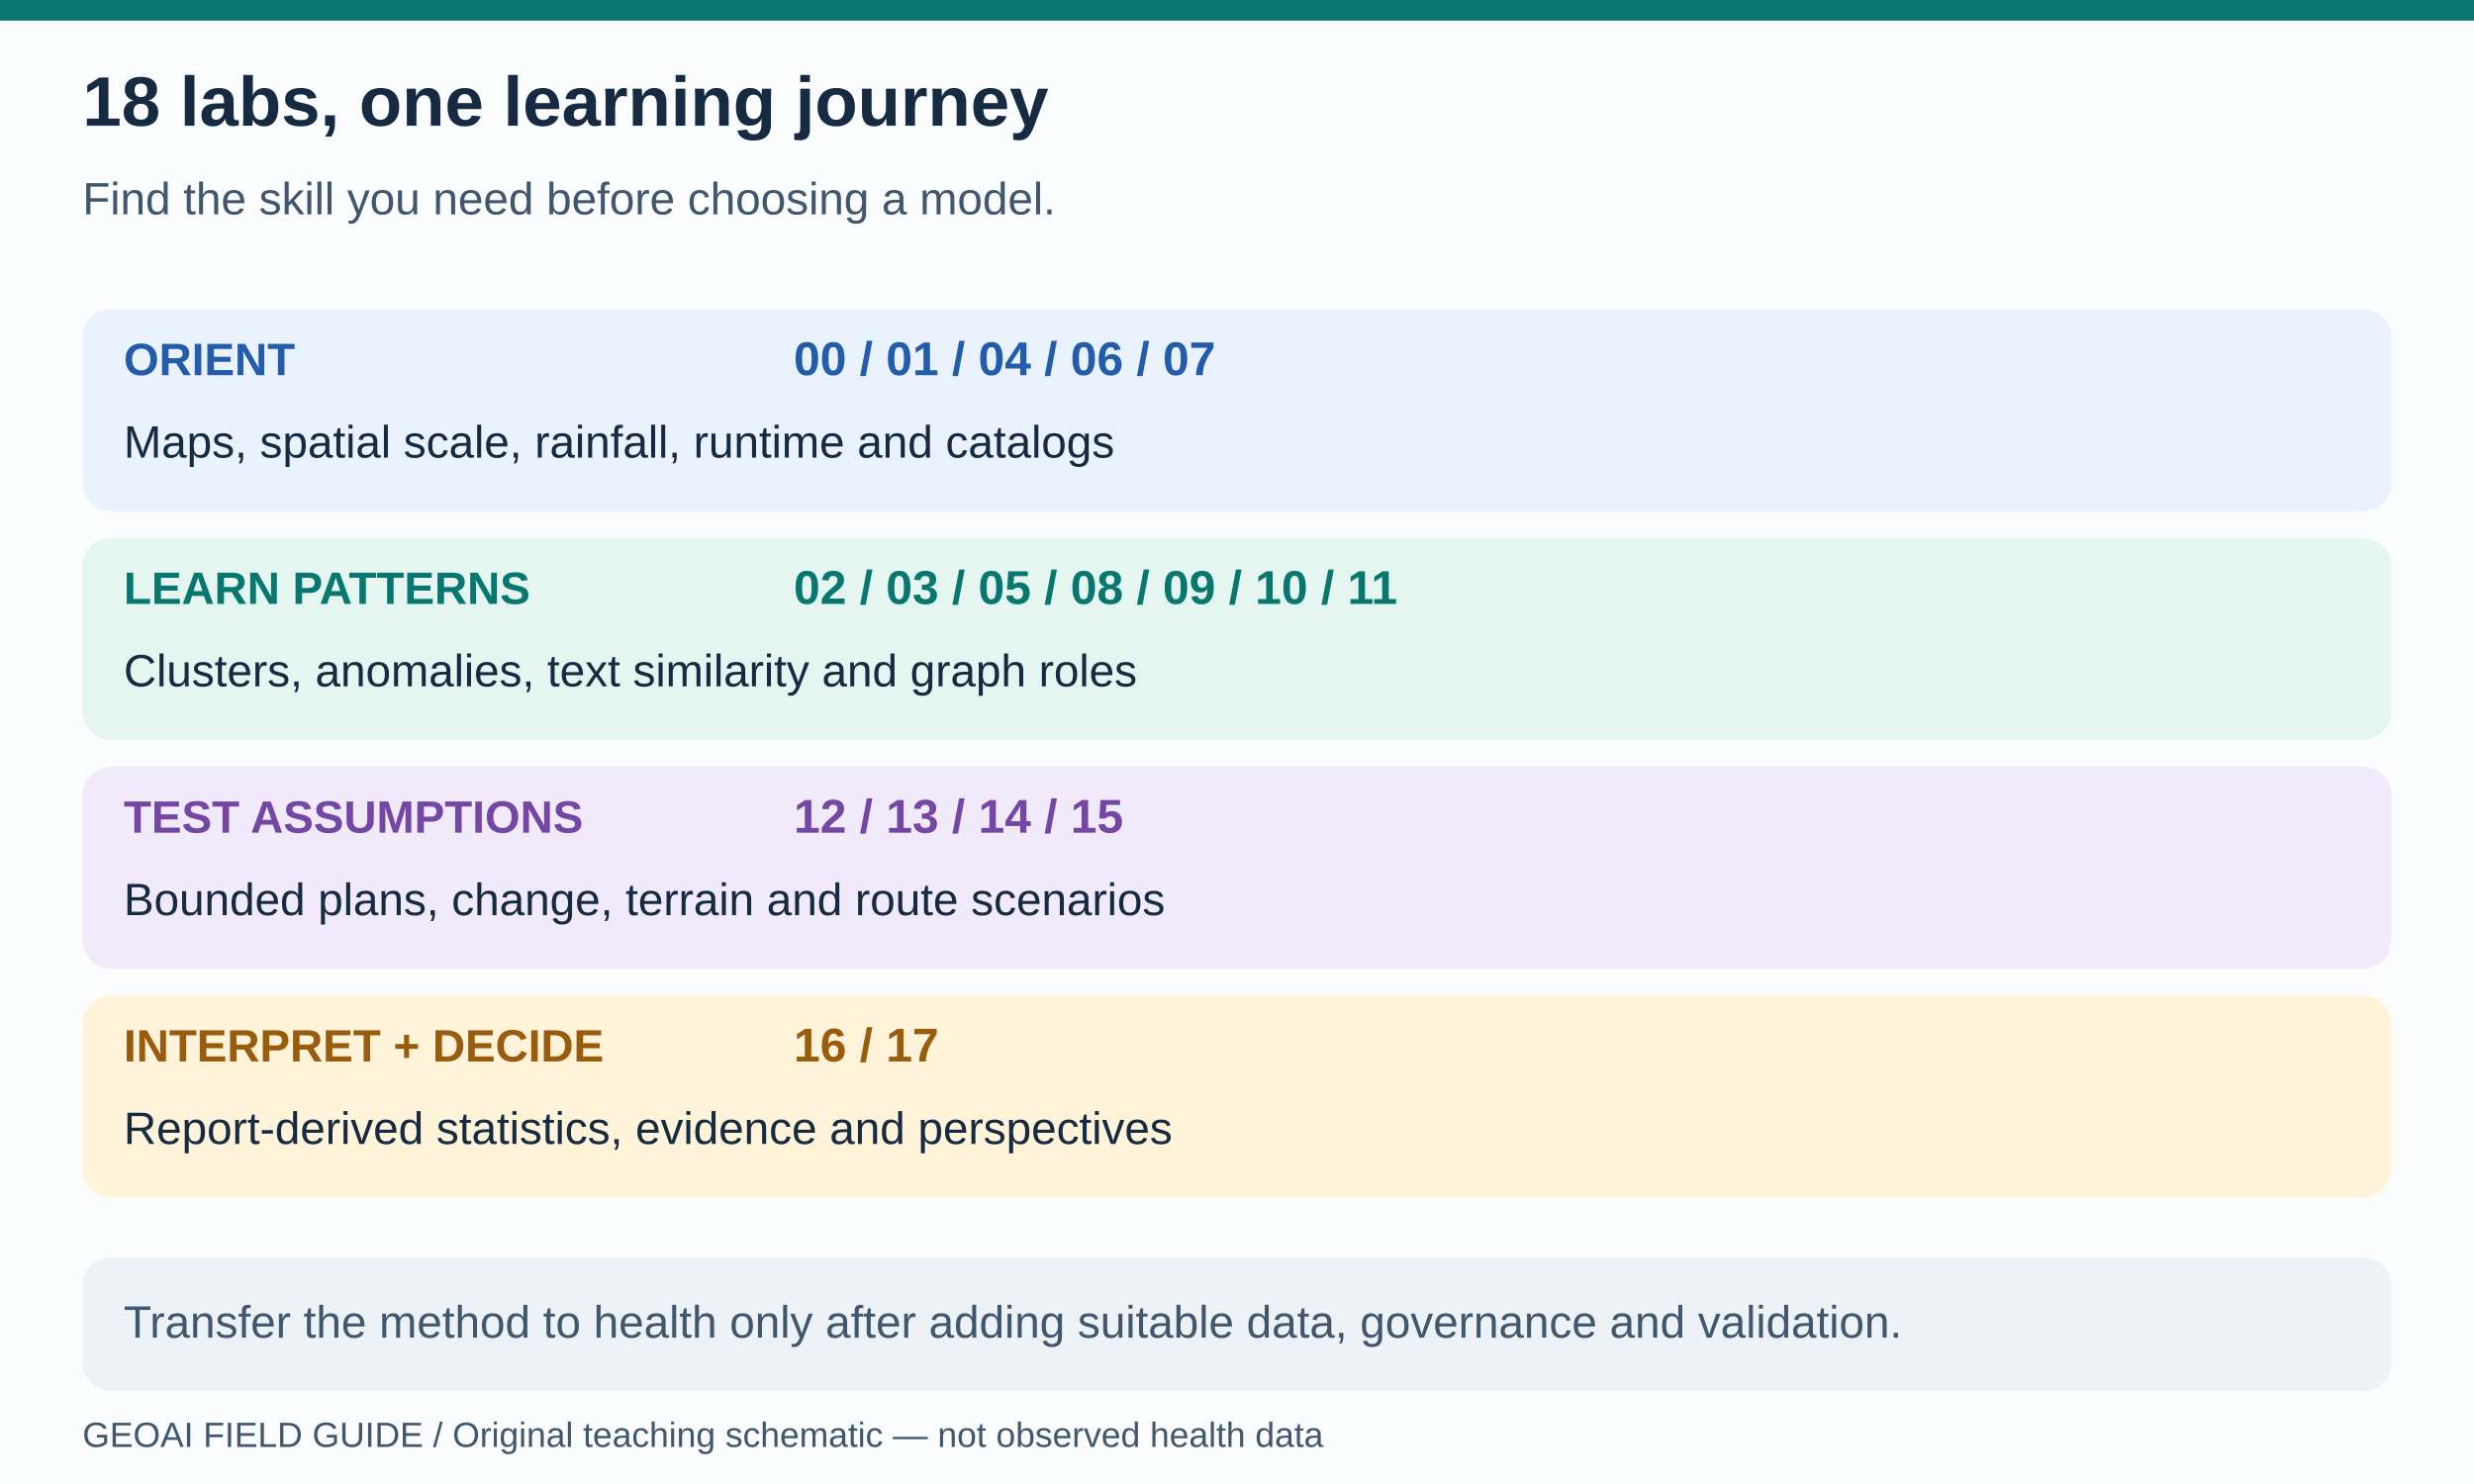
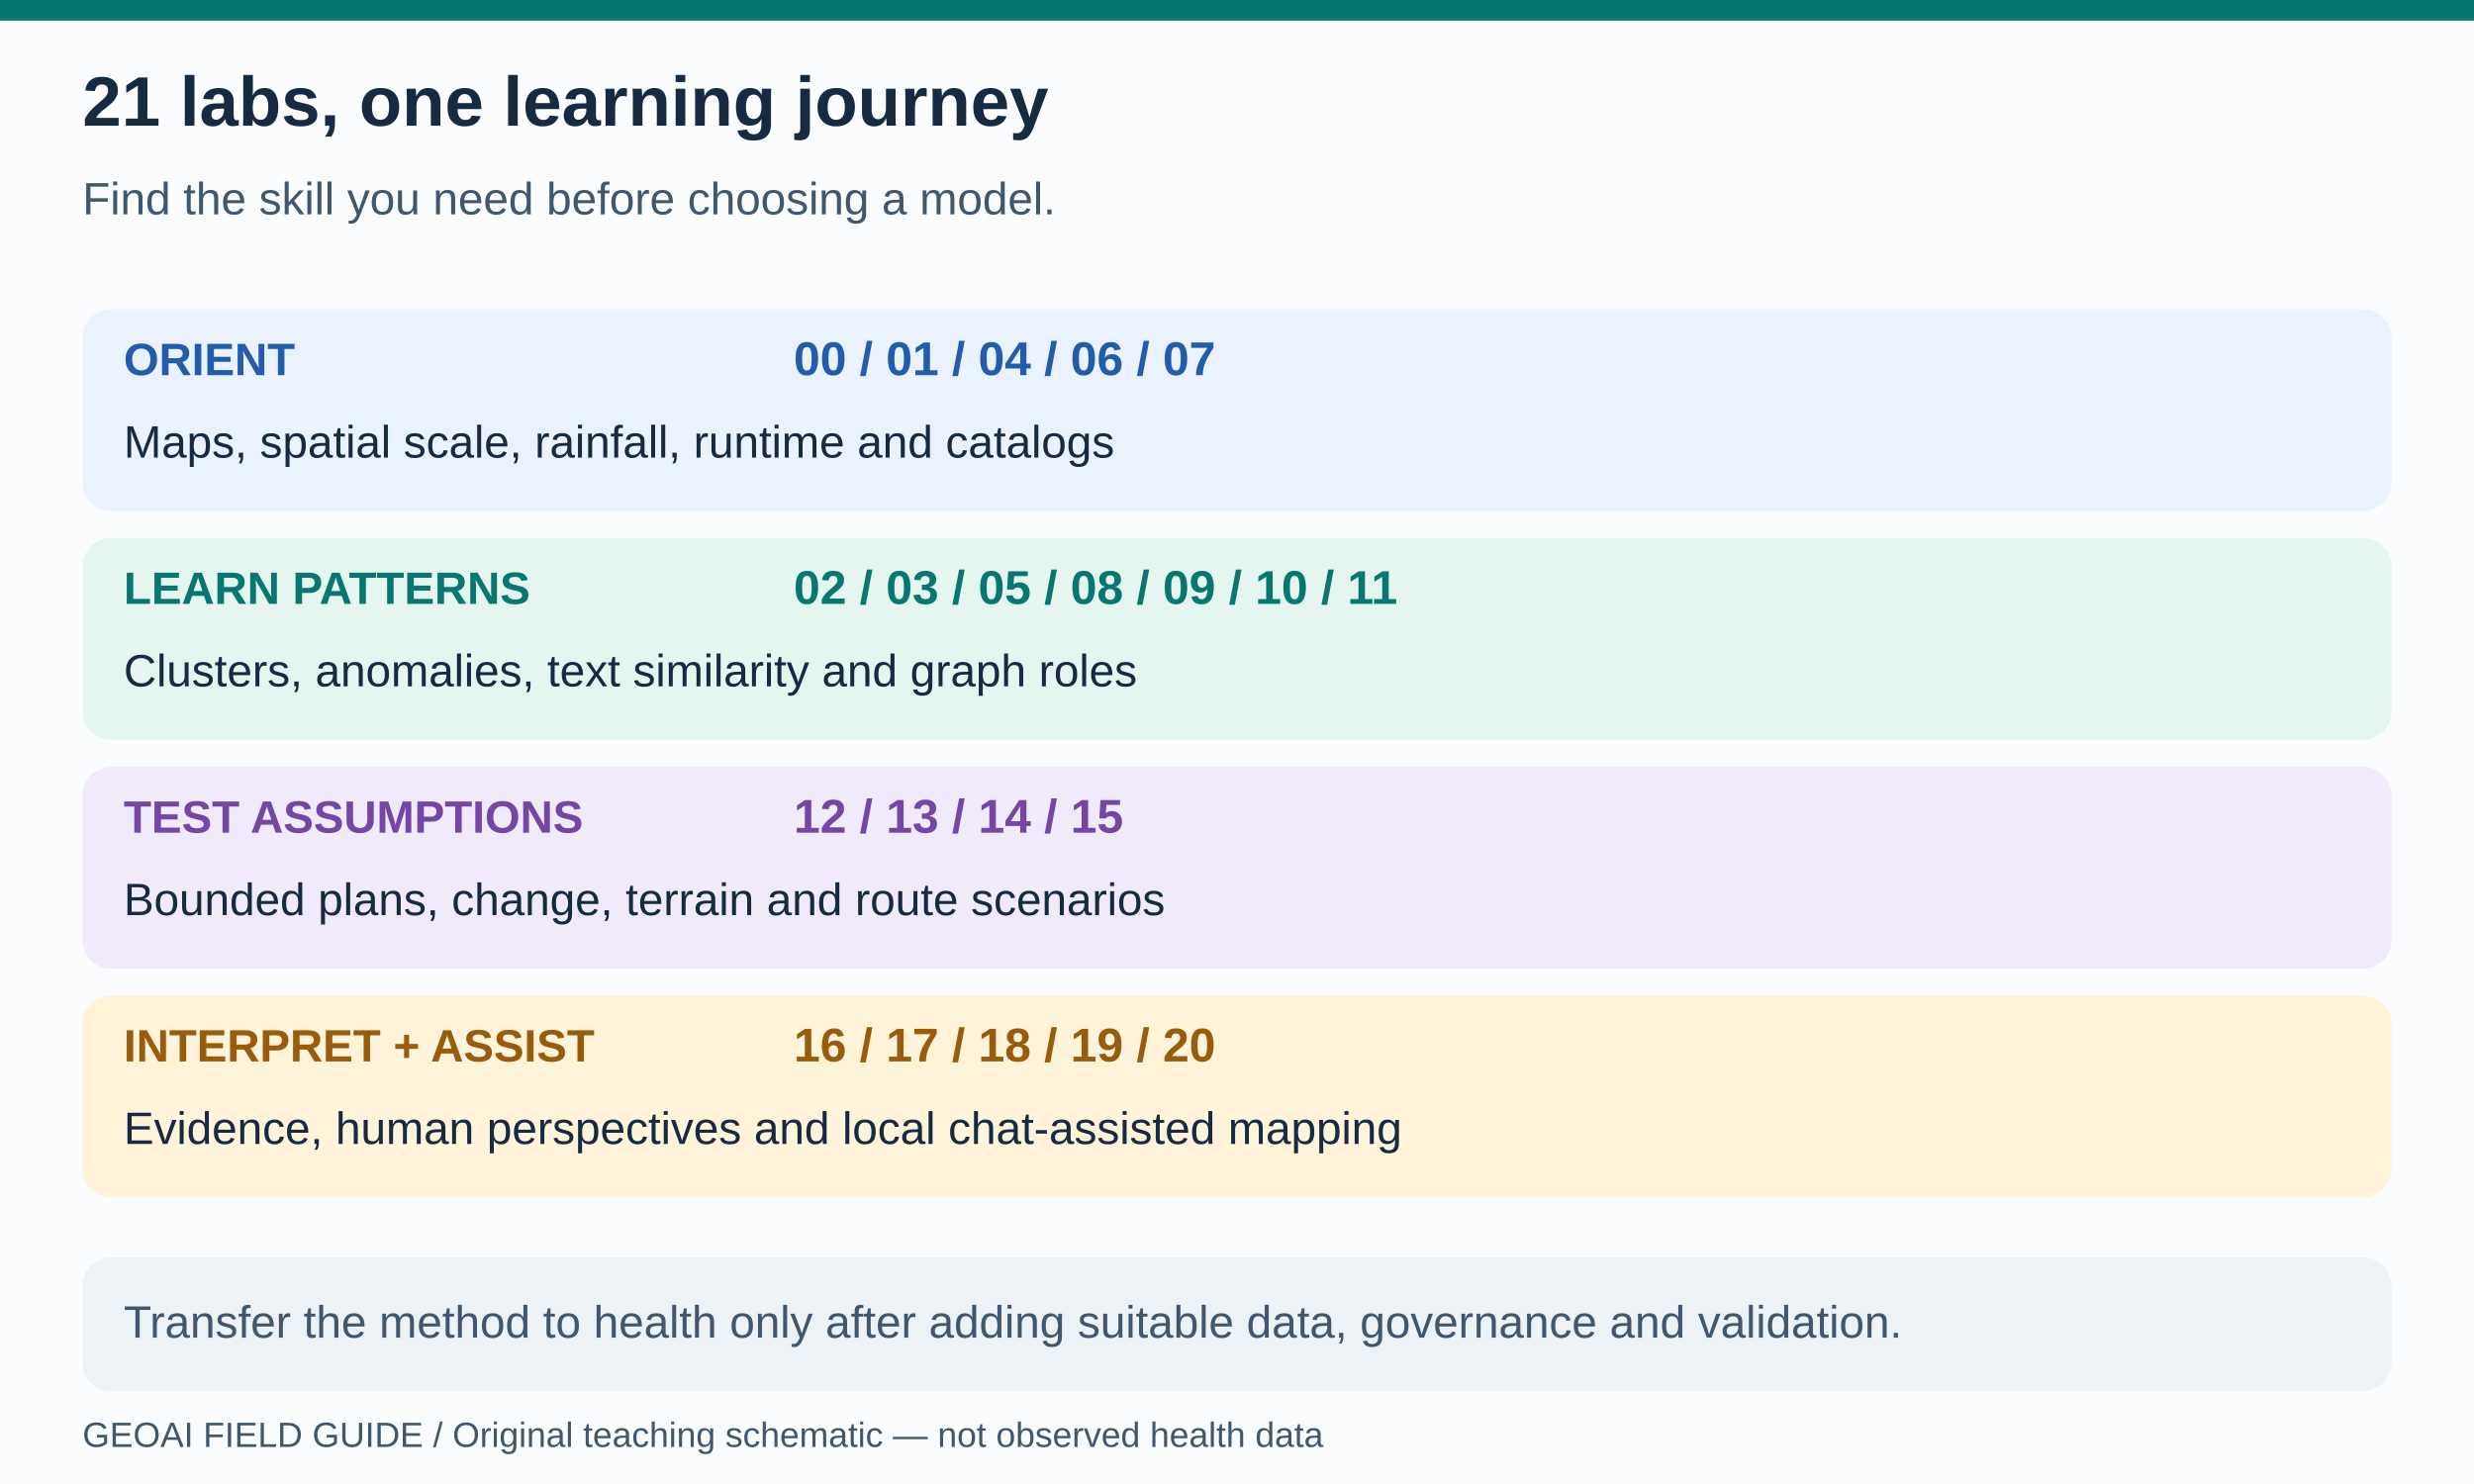
<svg xmlns="http://www.w3.org/2000/svg" width="1200" height="720" viewBox="0 0 1200 720" role="img" aria-labelledby="title desc" font-family="Arial, sans-serif">
  <defs>
    <marker id="arrow" viewBox="0 0 10 10" refX="9" refY="5" markerWidth="7" markerHeight="7" orient="auto-start-reverse">
      <path d="M0 0 L10 5 L0 10 Z" fill="#41576d" />
    </marker>
  </defs>
  <rect x="0" y="0" width="1200" height="720" rx="0" fill="#fbfcfe" stroke="none" />
  <rect x="0" y="0" width="1200" height="10" rx="0" fill="#08776f" stroke="none" />
-   <text x="40" y="61.0" font-size="34" font-weight="700" fill="#162b42">18 labs, one learning journey</text>
+   <text x="40" y="61.0" font-size="34" font-weight="700" fill="#162b42">21 labs, one learning journey</text>
  <text x="40" y="104.0" font-size="22" font-weight="400" fill="#41576d">Find the skill you need before choosing a model.</text>
  <text x="40" y="702.0" font-size="17" font-weight="400" fill="#41576d">GEOAI FIELD GUIDE  /  Original teaching schematic — not observed health data</text>
  <rect x="40" y="150" width="1120" height="98" rx="14" fill="#eaf2fd" stroke="none" />
  <text x="60" y="182.0" font-size="22" font-weight="700" fill="#225caa">ORIENT</text>
  <text x="385" y="182.0" font-size="23" font-weight="700" fill="#225caa">00 / 01 / 04 / 06 / 07</text>
  <text x="60" y="222.0" font-size="22" font-weight="400" fill="#162b42">Maps, spatial scale, rainfall, runtime and catalogs</text>
  <rect x="40" y="261" width="1120" height="98" rx="14" fill="#e5f5f0" stroke="none" />
  <text x="60" y="293.0" font-size="22" font-weight="700" fill="#08776f">LEARN PATTERNS</text>
  <text x="385" y="293.0" font-size="23" font-weight="700" fill="#08776f">02 / 03 / 05 / 08 / 09 / 10 / 11</text>
  <text x="60" y="333.0" font-size="22" font-weight="400" fill="#162b42">Clusters, anomalies, text similarity and graph roles</text>
  <rect x="40" y="372" width="1120" height="98" rx="14" fill="#f1eafa" stroke="none" />
  <text x="60" y="404.0" font-size="22" font-weight="700" fill="#7447a5">TEST ASSUMPTIONS</text>
  <text x="385" y="404.0" font-size="23" font-weight="700" fill="#7447a5">12 / 13 / 14 / 15</text>
  <text x="60" y="444.0" font-size="22" font-weight="400" fill="#162b42">Bounded plans, change, terrain and route scenarios</text>
  <rect x="40" y="483" width="1120" height="98" rx="14" fill="#fff3d9" stroke="none" />
-   <text x="60" y="515.0" font-size="22" font-weight="700" fill="#995b0c">INTERPRET + DECIDE</text>
-   <text x="385" y="515.0" font-size="23" font-weight="700" fill="#995b0c">16 / 17</text>
-   <text x="60" y="555.0" font-size="22" font-weight="400" fill="#162b42">Report-derived statistics, evidence and perspectives</text>
+   <text x="60" y="515.0" font-size="22" font-weight="700" fill="#995b0c">INTERPRET + ASSIST</text>
+   <text x="385" y="515.0" font-size="23" font-weight="700" fill="#995b0c">16 / 17 / 18 / 19 / 20</text>
+   <text x="60" y="555.0" font-size="22" font-weight="400" fill="#162b42">Evidence, human perspectives and local chat-assisted mapping</text>
  <rect x="40" y="610" width="1120" height="65" rx="14" fill="#edf2f6" stroke="none" />
  <text x="60" y="649.0" font-size="22" font-weight="400" fill="#41576d">Transfer the method to health only after adding suitable data, governance and validation.</text>
</svg>
